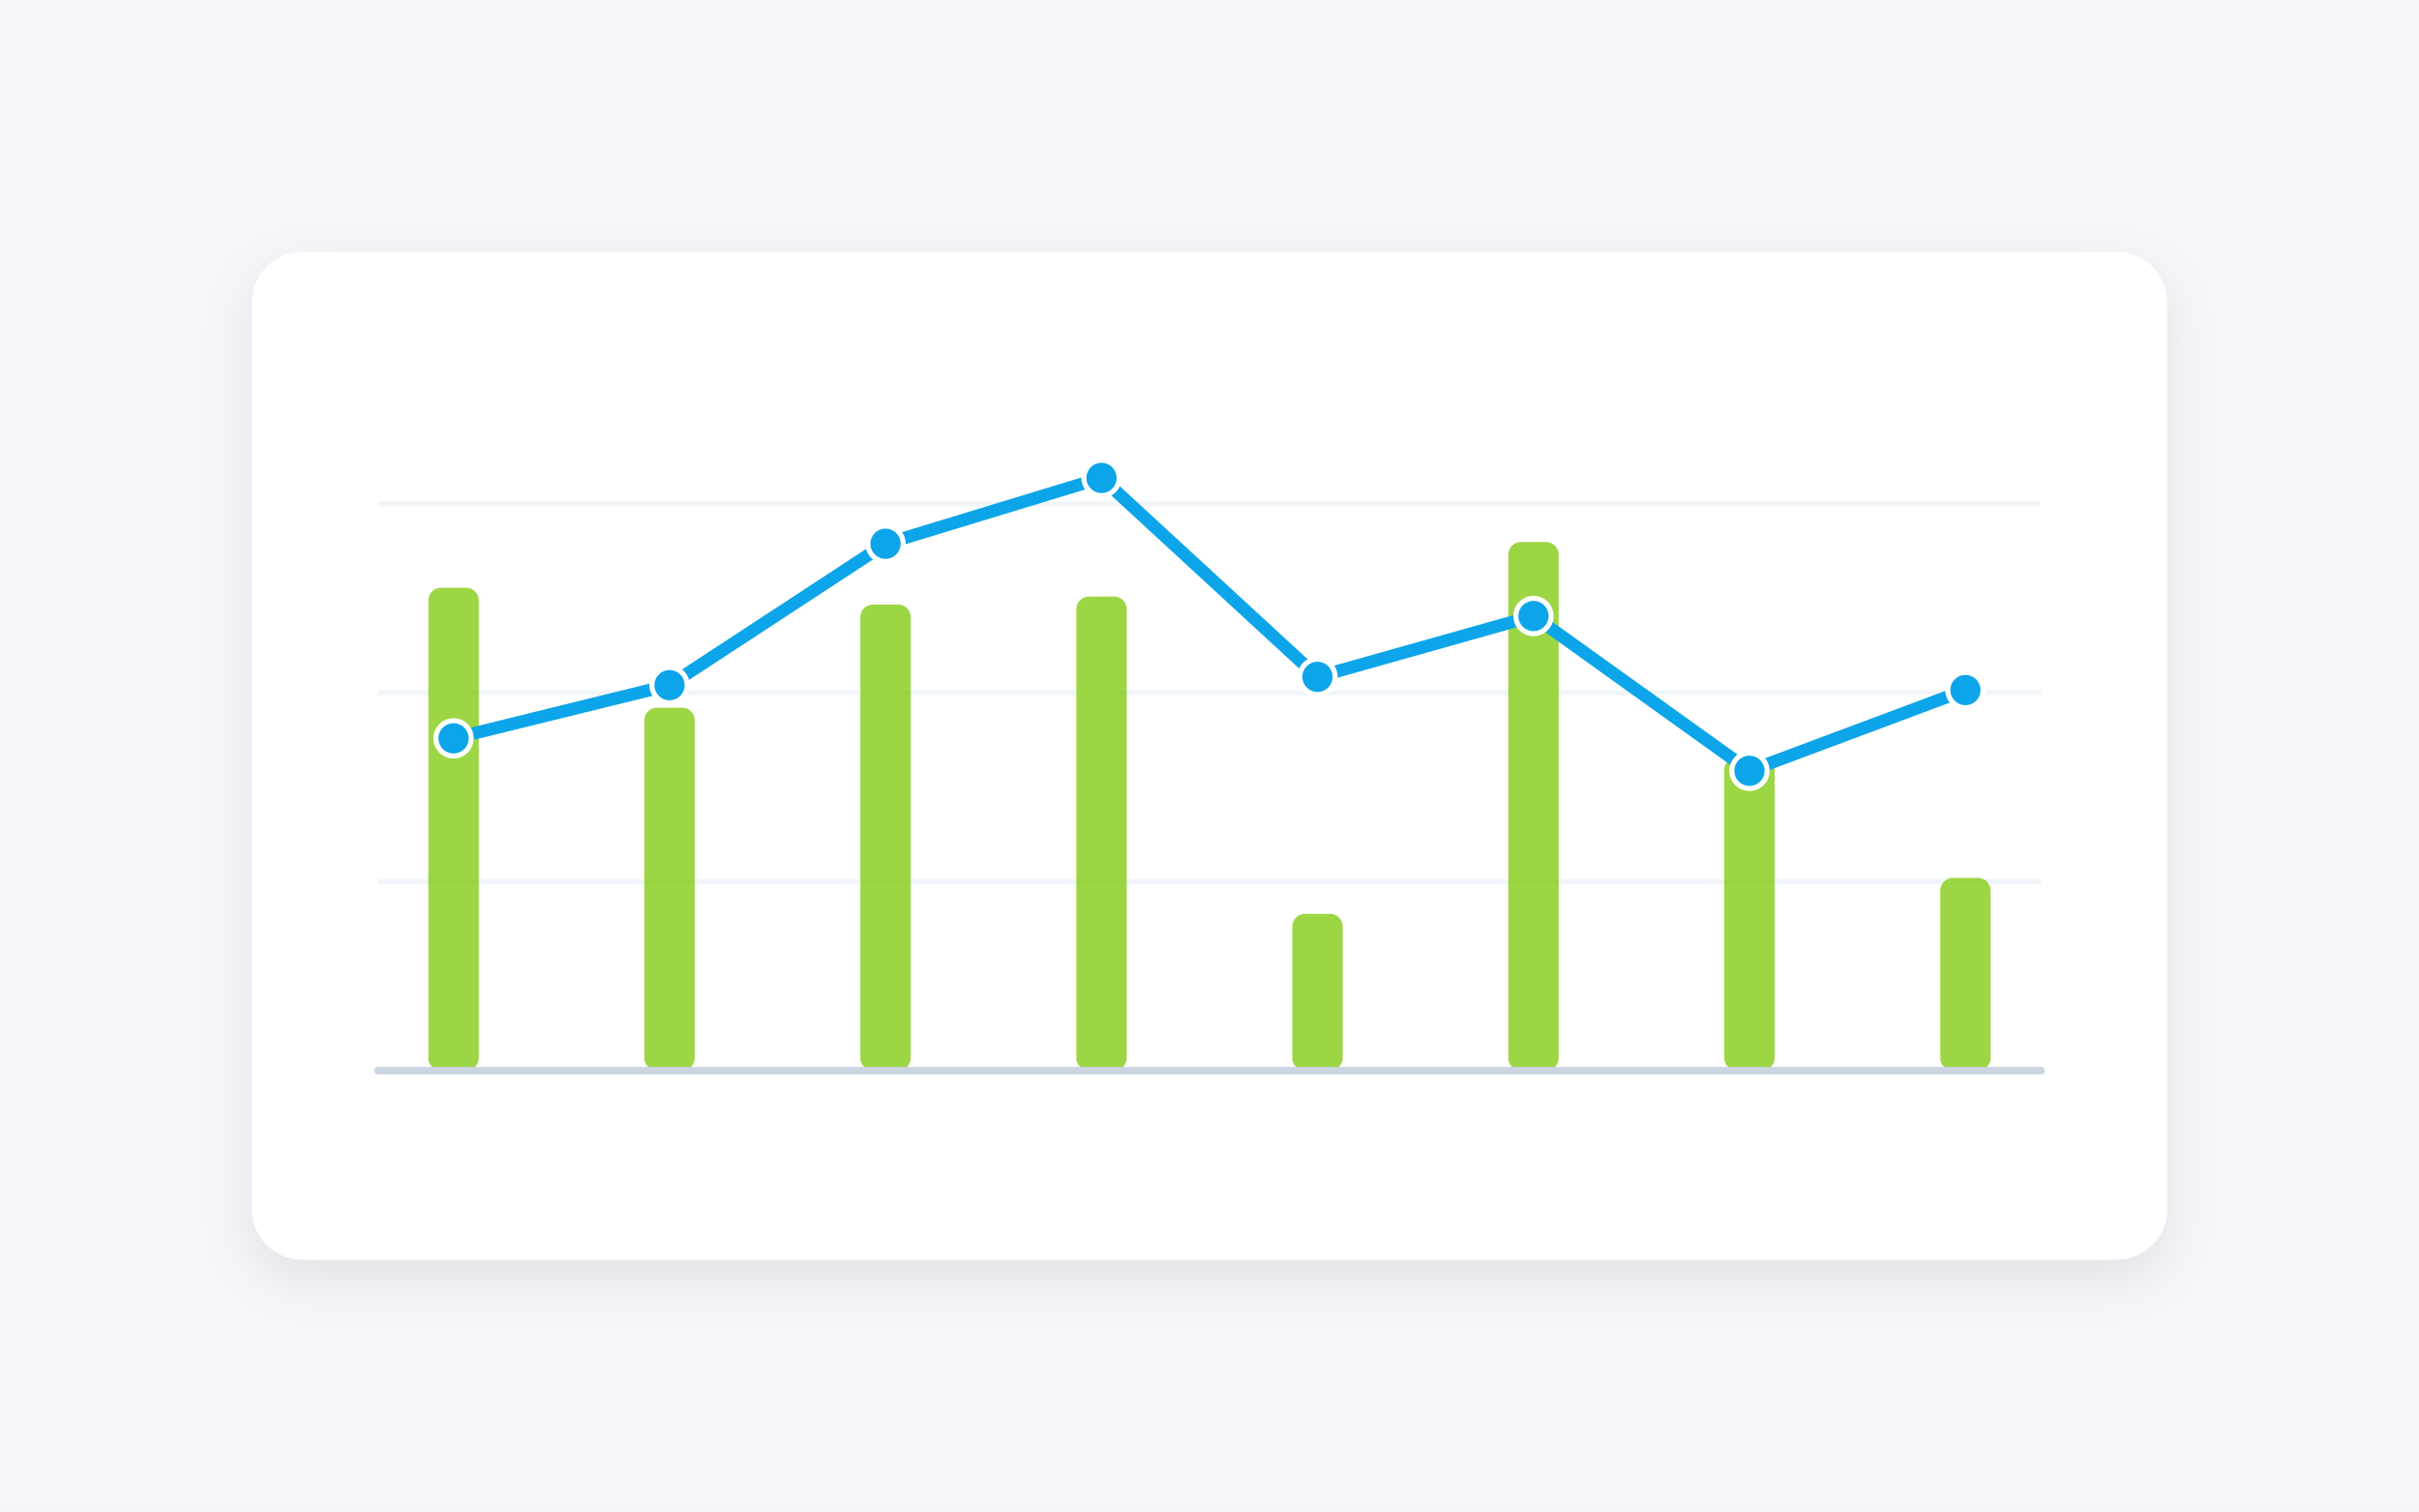
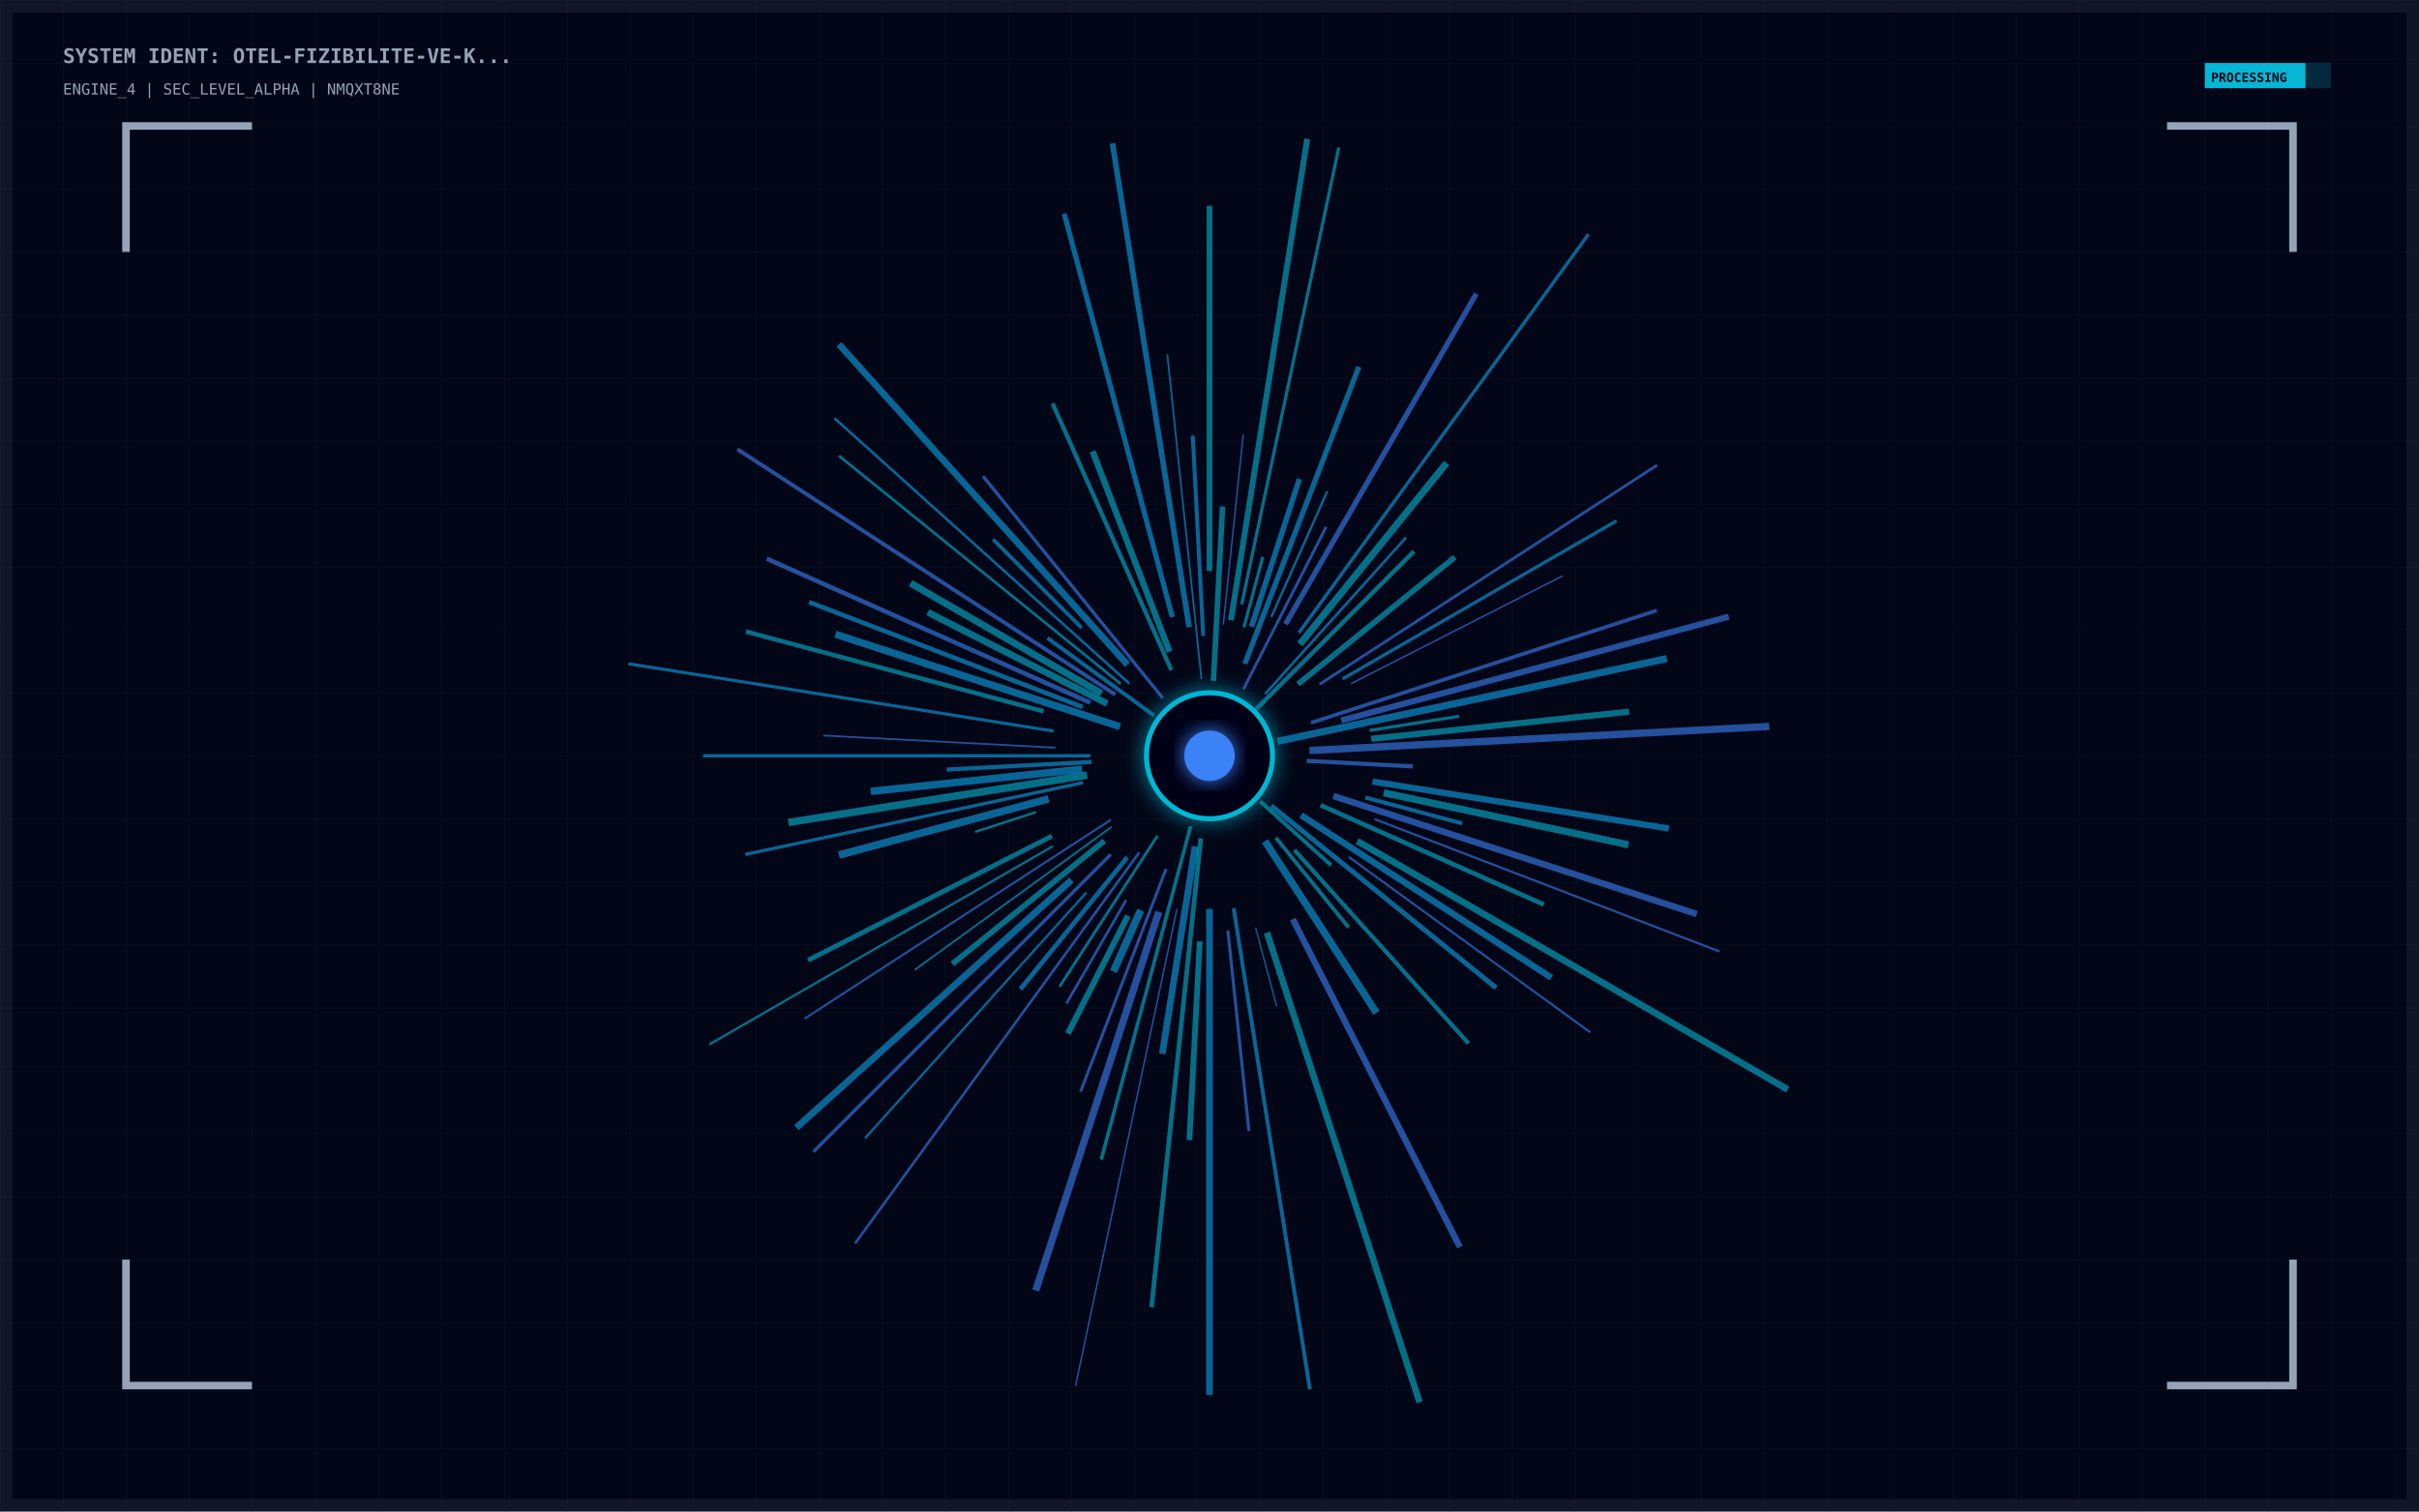
<svg xmlns="http://www.w3.org/2000/svg" width="3840" height="2400" viewBox="0 0 3840 2400">
  <defs>
+     <pattern id="gridPattern" width="100" height="100" patternUnits="userSpaceOnUse">
+       <path d="M 100 0 L 0 0 0 100" fill="none" stroke="#0f172a" stroke-width="2" />
+     </pattern>
+     <filter id="glow" x="-20%" y="-20%" width="140%" height="140%">
+       <feGaussianBlur stdDeviation="15" result="blur" />
+       <feComposite in="SourceGraphic" in2="blur" operator="over" />
+     </filter>
    <filter id="shadow" x="-10%" y="-10%" width="120%" height="120%">
-       <feDropShadow dx="0" dy="30" stdDeviation="40" flood-opacity="0.08" />
+       <feDropShadow dx="0" dy="40" stdDeviation="50" flood-opacity="0.15" />
    </filter>
+     <filter id="hugeBlur" x="-50%" y="-50%" width="200%" height="200%">
+       <feGaussianBlur stdDeviation="150" />
+     </filter>
+     <radialGradient id="radarSweep" cx="50%" cy="50%" r="50%">
+       <stop offset="0%" stop-color="#06b6d4" stop-opacity="1" />
+       <stop offset="100%" stop-color="#020617" stop-opacity="0" />
+     </radialGradient>
  </defs>
-   <rect width="100%" height="100%" fill="#f4f6f9" />
-   <g transform="translate(400, 400)" filter="url(#shadow)">
-     <rect width="3040" height="1600" rx="80" fill="#ffffff" />
-     <line x1="200" y1="400" x2="2840" y2="400" stroke="#f1f5f9" stroke-width="8" />
-     <line x1="200" y1="700" x2="2840" y2="700" stroke="#f1f5f9" stroke-width="8" />
-     <line x1="200" y1="1000" x2="2840" y2="1000" stroke="#f1f5f9" stroke-width="8" />
-     <line x1="200" y1="1300" x2="2840" y2="1300" stroke="#f1f5f9" stroke-width="8" />
-     <rect x="280" y="533.247" width="80" height="766.753" rx="20" fill="#84cc16" fill-opacity="0.8" />
-     <rect x="622.857" y="723.64" width="80" height="576.36" rx="20" fill="#84cc16" fill-opacity="0.8" />
-     <rect x="965.714" y="559.849" width="80" height="740.151" rx="20" fill="#84cc16" fill-opacity="0.8" />
-     <rect x="1308.571" y="547.178" width="80" height="752.822" rx="20" fill="#84cc16" fill-opacity="0.8" />
-     <rect x="1651.429" y="1050.975" width="80" height="249.025" rx="20" fill="#84cc16" fill-opacity="0.8" />
-     <rect x="1994.286" y="460.588" width="80" height="839.412" rx="20" fill="#84cc16" fill-opacity="0.8" />
-     <rect x="2337.143" y="802.748" width="80" height="497.252" rx="20" fill="#84cc16" fill-opacity="0.8" />
-     <rect x="2680" y="993.881" width="80" height="306.119" rx="20" fill="#84cc16" fill-opacity="0.8" />
-     <path d="M 320 772.36 L 662.857 687.91 L 1005.714 463.357 L 1348.571 358.844 L 1691.429 674.699 L 2034.286 578.101 L 2377.143 823.89 L 2720 695.682" fill="none" stroke="#0ea5e9" stroke-width="20" stroke-linejoin="round" />
-     <circle cx="320" cy="772.36" r="28" fill="#0ea5e9" stroke="#fff" stroke-width="8" />
-     <circle cx="662.857" cy="687.91" r="28" fill="#0ea5e9" stroke="#fff" stroke-width="8" />
-     <circle cx="1005.714" cy="463.357" r="28" fill="#0ea5e9" stroke="#fff" stroke-width="8" />
-     <circle cx="1348.571" cy="358.844" r="28" fill="#0ea5e9" stroke="#fff" stroke-width="8" />
-     <circle cx="1691.429" cy="674.699" r="28" fill="#0ea5e9" stroke="#fff" stroke-width="8" />
-     <circle cx="2034.286" cy="578.101" r="28" fill="#0ea5e9" stroke="#fff" stroke-width="8" />
-     <circle cx="2377.143" cy="823.89" r="28" fill="#0ea5e9" stroke="#fff" stroke-width="8" />
-     <circle cx="2720" cy="695.682" r="28" fill="#0ea5e9" stroke="#fff" stroke-width="8" />
-     <line x1="200" y1="1300" x2="2840" y2="1300" stroke="#cbd5e1" stroke-width="12" stroke-linecap="round" />
+   <rect width="100%" height="100%" fill="#020617" />
+   <rect width="100%" height="100%" fill="url(#gridPattern)" opacity="0.5" />
+   <g transform="translate(1920, 1200)">
+     <line x1="154.241" y1="8.083" x2="322.66" y2="16.91" stroke="#3b82f6" stroke-width="6.635" opacity="0.6" />
+     <line x1="258.705" y1="40.975" x2="729.2" y2="115.494" stroke="#0ea5e9" stroke-width="9.897" opacity="0.6" />
+     <line x1="276.512" y1="58.774" x2="665.083" y2="141.368" stroke="#06b6d4" stroke-width="11.23" opacity="0.6" />
+     <line x1="247.378" y1="66.285" x2="401.109" y2="107.477" stroke="#0ea5e9" stroke-width="6.31" opacity="0.6" />
+     <line x1="196.658" y1="63.898" x2="773.526" y2="251.334" stroke="#3b82f6" stroke-width="10.225" opacity="0.6" />
+     <line x1="261.989" y1="100.568" x2="809.799" y2="310.853" stroke="#3b82f6" stroke-width="3.457" opacity="0.6" />
+     <line x1="176.34" y1="78.512" x2="530.725" y2="236.294" stroke="#06b6d4" stroke-width="7.329" opacity="0.6" />
+     <line x1="234.624" y1="135.46" x2="917.832" y2="529.911" stroke="#06b6d4" stroke-width="10.406" opacity="0.6" />
+     <line x1="145.347" y1="94.39" x2="542.71" y2="352.44" stroke="#0ea5e9" stroke-width="10.129" opacity="0.6" />
+     <line x1="221.269" y1="160.761" x2="604.418" y2="439.135" stroke="#3b82f6" stroke-width="3.421" opacity="0.6" />
+     <line x1="98.029" y1="79.383" x2="454.999" y2="368.451" stroke="#0ea5e9" stroke-width="7.801" opacity="0.6" />
+     <line x1="80.57" y1="72.546" x2="193.055" y2="173.828" stroke="#06b6d4" stroke-width="6.211" opacity="0.6" />
+     <line x1="134.852" y1="149.768" x2="411.127" y2="456.603" stroke="#06b6d4" stroke-width="6.641" opacity="0.6" />
+     <line x1="105.418" y1="130.18" x2="220.71" y2="272.554" stroke="#06b6d4" stroke-width="5.987" opacity="0.6" />
+     <line x1="88.076" y1="135.625" x2="265.074" y2="408.178" stroke="#0ea5e9" stroke-width="11.615" opacity="0.6" />
+     <line x1="132.162" y1="259.382" x2="397.493" y2="780.124" stroke="#3b82f6" stroke-width="10.018" opacity="0.6" />
+     <line x1="91.268" y1="280.895" x2="333.536" y2="1026.518" stroke="#06b6d4" stroke-width="10.355" opacity="0.6" />
+     <line x1="73.19" y1="273.151" x2="106.612" y2="397.881" stroke="#0ea5e9" stroke-width="2.098" opacity="0.6" />
+     <line x1="38.326" y1="241.983" x2="159.358" y2="1006.145" stroke="#0ea5e9" stroke-width="6.122" opacity="0.6" />
+     <line x1="29.173" y1="277.561" x2="62.636" y2="595.943" stroke="#3b82f6" stroke-width="4.92" opacity="0.6" />
+     <line x1="1.488062042297037e-14" y1="243.019" x2="6.213474895101939e-14" y2="1014.737" stroke="#0ea5e9" stroke-width="10.382" opacity="0.6" />
+     <line x1="-15.444" y1="294.689" x2="-31.987" y2="610.352" stroke="#06b6d4" stroke-width="9.115" opacity="0.6" />
+     <line x1="-13.786" y1="131.164" x2="-92.028" y2="875.587" stroke="#06b6d4" stroke-width="7.355" opacity="0.6" />
+     <line x1="-22.798" y1="143.941" x2="-74.972" y2="473.353" stroke="#0ea5e9" stroke-width="10.587" opacity="0.6" />
+     <line x1="-51.765" y1="243.534" x2="-212.675" y2="1000.559" stroke="#3b82f6" stroke-width="2.391" opacity="0.6" />
+     <line x1="-29.998" y1="111.952" x2="-171.781" y2="641.097" stroke="#06b6d4" stroke-width="5.727" opacity="0.6" />
+     <line x1="-80.505" y1="247.768" x2="-275.871" y2="849.042" stroke="#3b82f6" stroke-width="11.44" opacity="0.6" />
+     <line x1="-69.024" y1="179.815" x2="-204.75" y2="533.392" stroke="#3b82f6" stroke-width="4.686" opacity="0.6" />
+     <line x1="-109.186" y1="245.237" x2="-152.52" y2="342.565" stroke="#0ea5e9" stroke-width="11.927" opacity="0.6" />
+     <line x1="-129.551" y1="254.258" x2="-224.77" y2="441.136" stroke="#06b6d4" stroke-width="9.532" opacity="0.6" />
+     <line x1="-132.4" y1="229.323" x2="-227.061" y2="393.281" stroke="#3b82f6" stroke-width="4.294" opacity="0.6" />
+     <line x1="-82.448" y1="126.959" x2="-237.885" y2="366.311" stroke="#06b6d4" stroke-width="4.511" opacity="0.6" />
+     <line x1="-111.506" y1="153.475" x2="-562.537" y2="774.265" stroke="#3b82f6" stroke-width="4.112" opacity="0.6" />
+     <line x1="-130.608" y1="161.287" x2="-300.168" y2="370.677" stroke="#0ea5e9" stroke-width="7.331" opacity="0.6" />
+     <line x1="-195.325" y1="216.931" x2="-546.78" y2="607.261" stroke="#0ea5e9" stroke-width="3.658" opacity="0.6" />
+     <line x1="-156.599" y1="156.599" x2="-628.71" y2="628.71" stroke="#3b82f6" stroke-width="5.191" opacity="0.6" />
+     <line x1="-219.102" y1="197.28" x2="-655.899" y2="590.574" stroke="#0ea5e9" stroke-width="10.689" opacity="0.6" />
+     <line x1="-166.986" y1="135.223" x2="-408.127" y2="330.495" stroke="#06b6d4" stroke-width="8.862" opacity="0.6" />
+     <line x1="-155.38" y1="112.89" x2="-467.82" y2="339.891" stroke="#06b6d4" stroke-width="2.969" opacity="0.6" />
+     <line x1="-156.805" y1="101.831" x2="-642.788" y2="417.431" stroke="#3b82f6" stroke-width="3.307" opacity="0.6" />
+     <line x1="-248.587" y1="143.522" x2="-793.969" y2="458.398" stroke="#06b6d4" stroke-width="3.595" opacity="0.6" />
+     <line x1="-250.237" y1="127.502" x2="-637.208" y2="324.674" stroke="#06b6d4" stroke-width="7.626" opacity="0.6" />
+     <line x1="-275.394" y1="89.481" x2="-371.936" y2="120.849" stroke="#06b6d4" stroke-width="3.951" opacity="0.6" />
+     <line x1="-255.551" y1="68.475" x2="-588.263" y2="157.625" stroke="#0ea5e9" stroke-width="11.948" opacity="0.6" />
+     <line x1="-200.684" y1="42.657" x2="-736.935" y2="156.64" stroke="#0ea5e9" stroke-width="5.194" opacity="0.6" />
+     <line x1="-194.251" y1="30.766" x2="-668.392" y2="105.863" stroke="#06b6d4" stroke-width="11.786" opacity="0.6" />
+     <line x1="-202.364" y1="21.269" x2="-537.681" y2="56.513" stroke="#0ea5e9" stroke-width="11.752" opacity="0.6" />
+     <line x1="-187.204" y1="9.811" x2="-417.139" y2="21.861" stroke="#0ea5e9" stroke-width="6.592" opacity="0.6" />
+     <line x1="-189.082" y1="2.3155922731895333e-14" x2="-803.84" y2="9.844195082176074e-14" stroke="#0ea5e9" stroke-width="5.307" opacity="0.6" />
+     <line x1="-244.444" y1="-12.811" x2="-613.1" y2="-32.131" stroke="#3b82f6" stroke-width="2.741" opacity="0.6" />
+     <line x1="-247.539" y1="-39.206" x2="-922.627" y2="-146.13" stroke="#0ea5e9" stroke-width="4.942" opacity="0.6" />
+     <line x1="-263.521" y1="-70.61" x2="-735.858" y2="-197.173" stroke="#06b6d4" stroke-width="7.068" opacity="0.6" />
+     <line x1="-142.133" y1="-46.182" x2="-593.794" y2="-192.935" stroke="#0ea5e9" stroke-width="11.436" opacity="0.6" />
+     <line x1="-201.414" y1="-77.316" x2="-635.556" y2="-243.967" stroke="#0ea5e9" stroke-width="7.235" opacity="0.6" />
+     <line x1="-189.306" y1="-84.285" x2="-702.894" y2="-312.949" stroke="#3b82f6" stroke-width="7.176" opacity="0.6" />
+     <line x1="-162.54" y1="-82.818" x2="-447.226" y2="-227.873" stroke="#06b6d4" stroke-width="10.518" opacity="0.6" />
+     <line x1="-171.465" y1="-98.995" x2="-474.46" y2="-273.929" stroke="#06b6d4" stroke-width="10.896" opacity="0.6" />
+     <line x1="-149.721" y1="-97.23" x2="-749.399" y2="-486.666" stroke="#3b82f6" stroke-width="6.159" opacity="0.6" />
+     <line x1="-88.092" y1="-64.002" x2="-257.153" y2="-186.832" stroke="#0ea5e9" stroke-width="6.198" opacity="0.6" />
+     <line x1="-141.03" y1="-114.204" x2="-588.266" y2="-476.368" stroke="#06b6d4" stroke-width="4.254" opacity="0.6" />
+     <line x1="-127.325" y1="-114.644" x2="-595.253" y2="-535.969" stroke="#0ea5e9" stroke-width="4.121" opacity="0.6" />
+     <line x1="-203.058" y1="-203.058" x2="-343.526" y2="-343.526" stroke="#0ea5e9" stroke-width="5.899" opacity="0.6" />
+     <line x1="-130.253" y1="-144.661" x2="-588.224" y2="-653.289" stroke="#0ea5e9" stroke-width="10.579" opacity="0.6" />
+     <line x1="-74.108" y1="-91.516" x2="-359.616" y2="-444.089" stroke="#3b82f6" stroke-width="5.209" opacity="0.6" />
+     <line x1="-60.505" y1="-135.896" x2="-249.089" y2="-559.462" stroke="#06b6d4" stroke-width="6.753" opacity="0.6" />
+     <line x1="-63.431" y1="-165.242" x2="-185.557" y2="-483.393" stroke="#06b6d4" stroke-width="9.881" opacity="0.6" />
+     <line x1="-58.968" y1="-220.07" x2="-230.613" y2="-860.66" stroke="#0ea5e9" stroke-width="8.16" opacity="0.6" />
+     <line x1="-32.343" y1="-204.207" x2="-154.022" y2="-972.454" stroke="#0ea5e9" stroke-width="8.896" opacity="0.6" />
+     <line x1="-12.81" y1="-121.881" x2="-66.986" y2="-637.327" stroke="#0ea5e9" stroke-width="2.726" opacity="0.6" />
+     <line x1="-9.968" y1="-190.203" x2="-26.65" y2="-508.51" stroke="#0ea5e9" stroke-width="6.272" opacity="0.6" />
+     <line x1="-5.38904878454761e-14" y1="-293.366" x2="-1.6041047090410467e-13" y2="-873.234" stroke="#06b6d4" stroke-width="8.931" opacity="0.6" />
+     <line x1="6.236" y1="-118.999" x2="20.743" y2="-395.799" stroke="#06b6d4" stroke-width="8.713" opacity="0.6" />
+     <line x1="21.896" y1="-208.329" x2="53.636" y2="-510.316" stroke="#3b82f6" stroke-width="2.419" opacity="0.6" />
+     <line x1="34.074" y1="-215.135" x2="155.137" y2="-979.496" stroke="#06b6d4" stroke-width="9.278" opacity="0.6" />
+     <line x1="51.075" y1="-240.289" x2="205.274" y2="-965.738" stroke="#06b6d4" stroke-width="5.073" opacity="0.6" />
+     <line x1="54.635" y1="-203.902" x2="84.645" y2="-315.901" stroke="#06b6d4" stroke-width="4.891" opacity="0.6" />
+     <line x1="66.612" y1="-205.011" x2="142.765" y2="-439.384" stroke="#0ea5e9" stroke-width="8.678" opacity="0.6" />
+     <line x1="56.023" y1="-145.945" x2="237.077" y2="-617.607" stroke="#0ea5e9" stroke-width="8.352" opacity="0.6" />
+     <line x1="98.176" y1="-220.507" x2="187.048" y2="-420.116" stroke="#0ea5e9" stroke-width="3.704" opacity="0.6" />
+     <line x1="53.816" y1="-105.62" x2="185.154" y2="-363.385" stroke="#3b82f6" stroke-width="4.637" opacity="0.6" />
+     <line x1="120.628" y1="-208.933" x2="423.471" y2="-733.474" stroke="#3b82f6" stroke-width="8.428" opacity="0.6" />
+     <line x1="141.956" y1="-195.386" x2="601.649" y2="-828.099" stroke="#0ea5e9" stroke-width="5.302" opacity="0.6" />
+     <line x1="143.391" y1="-177.073" x2="376.424" y2="-464.844" stroke="#06b6d4" stroke-width="11.08" opacity="0.6" />
+     <line x1="88.262" y1="-98.024" x2="312.03" y2="-346.545" stroke="#0ea5e9" stroke-width="4.131" opacity="0.6" />
+     <line x1="72.448" y1="-72.448" x2="324.483" y2="-324.483" stroke="#06b6d4" stroke-width="6.895" opacity="0.6" />
+     <line x1="140.407" y1="-113.699" x2="389.545" y2="-315.448" stroke="#06b6d4" stroke-width="8.865" opacity="0.6" />
+     <line x1="174.813" y1="-113.525" x2="710.546" y2="-461.434" stroke="#3b82f6" stroke-width="4.465" opacity="0.6" />
+     <line x1="211.201" y1="-121.937" x2="646.158" y2="-373.059" stroke="#0ea5e9" stroke-width="5.113" opacity="0.6" />
+     <line x1="224.621" y1="-114.45" x2="560.641" y2="-285.661" stroke="#3b82f6" stroke-width="2.463" opacity="0.6" />
+     <line x1="161.2" y1="-52.377" x2="710.002" y2="-230.694" stroke="#3b82f6" stroke-width="5.875" opacity="0.6" />
+     <line x1="209.24" y1="-56.066" x2="824.328" y2="-220.878" stroke="#3b82f6" stroke-width="9.61" opacity="0.6" />
+     <line x1="107.79" y1="-22.912" x2="725.983" y2="-154.312" stroke="#0ea5e9" stroke-width="11.29" opacity="0.6" />
+     <line x1="254.046" y1="-40.237" x2="396.02" y2="-62.723" stroke="#06b6d4" stroke-width="4.939" opacity="0.6" />
+     <line x1="256.815" y1="-26.992" x2="666.228" y2="-70.023" stroke="#06b6d4" stroke-width="9.79" opacity="0.6" />
+     <line x1="158.807" y1="-8.323" x2="888.479" y2="-46.563" stroke="#3b82f6" stroke-width="11.581" opacity="0.6" />
+     <circle cx="0" cy="0" r="100" fill="#020617" stroke="#06b6d4" stroke-width="8" filter="url(#glow)" />
+     <circle cx="0" cy="0" r="40" fill="#3b82f6" filter="url(#glow)" />
  </g>
+   <path d="M 200 400 L 200 200 L 400 200" fill="none" stroke="#94a3b8" stroke-width="12" />
+   <path d="M 3640 400 L 3640 200 L 3440 200" fill="none" stroke="#94a3b8" stroke-width="12" />
+   <path d="M 200 2000 L 200 2200 L 400 2200" fill="none" stroke="#94a3b8" stroke-width="12" />
+   <path d="M 3640 2000 L 3640 2200 L 3440 2200" fill="none" stroke="#94a3b8" stroke-width="12" />
+   <text x="100" y="100" fill="#94a3b8" font-family="monospace" font-size="32" font-weight="bold">SYSTEM IDENT: OTEL-FIZIBILITE-VE-K...</text>
+   <text x="100" y="150" fill="#94a3b8" font-family="monospace" font-size="24">ENGINE_4 | SEC_LEVEL_ALPHA | NMQXT8NE</text>
+   <g transform="translate(3500, 100)">
+     <rect width="200" height="40" fill="#06b6d4" opacity="0.2" />
+     <rect width="159.797" height="40" fill="#06b6d4" />
+     <text x="10" y="30" fill="#020617" font-family="monospace" font-size="20" font-weight="bold">PROCESSING</text>
+   </g>
+   <rect width="3840" height="2400" fill="none" stroke="#94a3b8" stroke-width="40" opacity="0.1" />
</svg>
